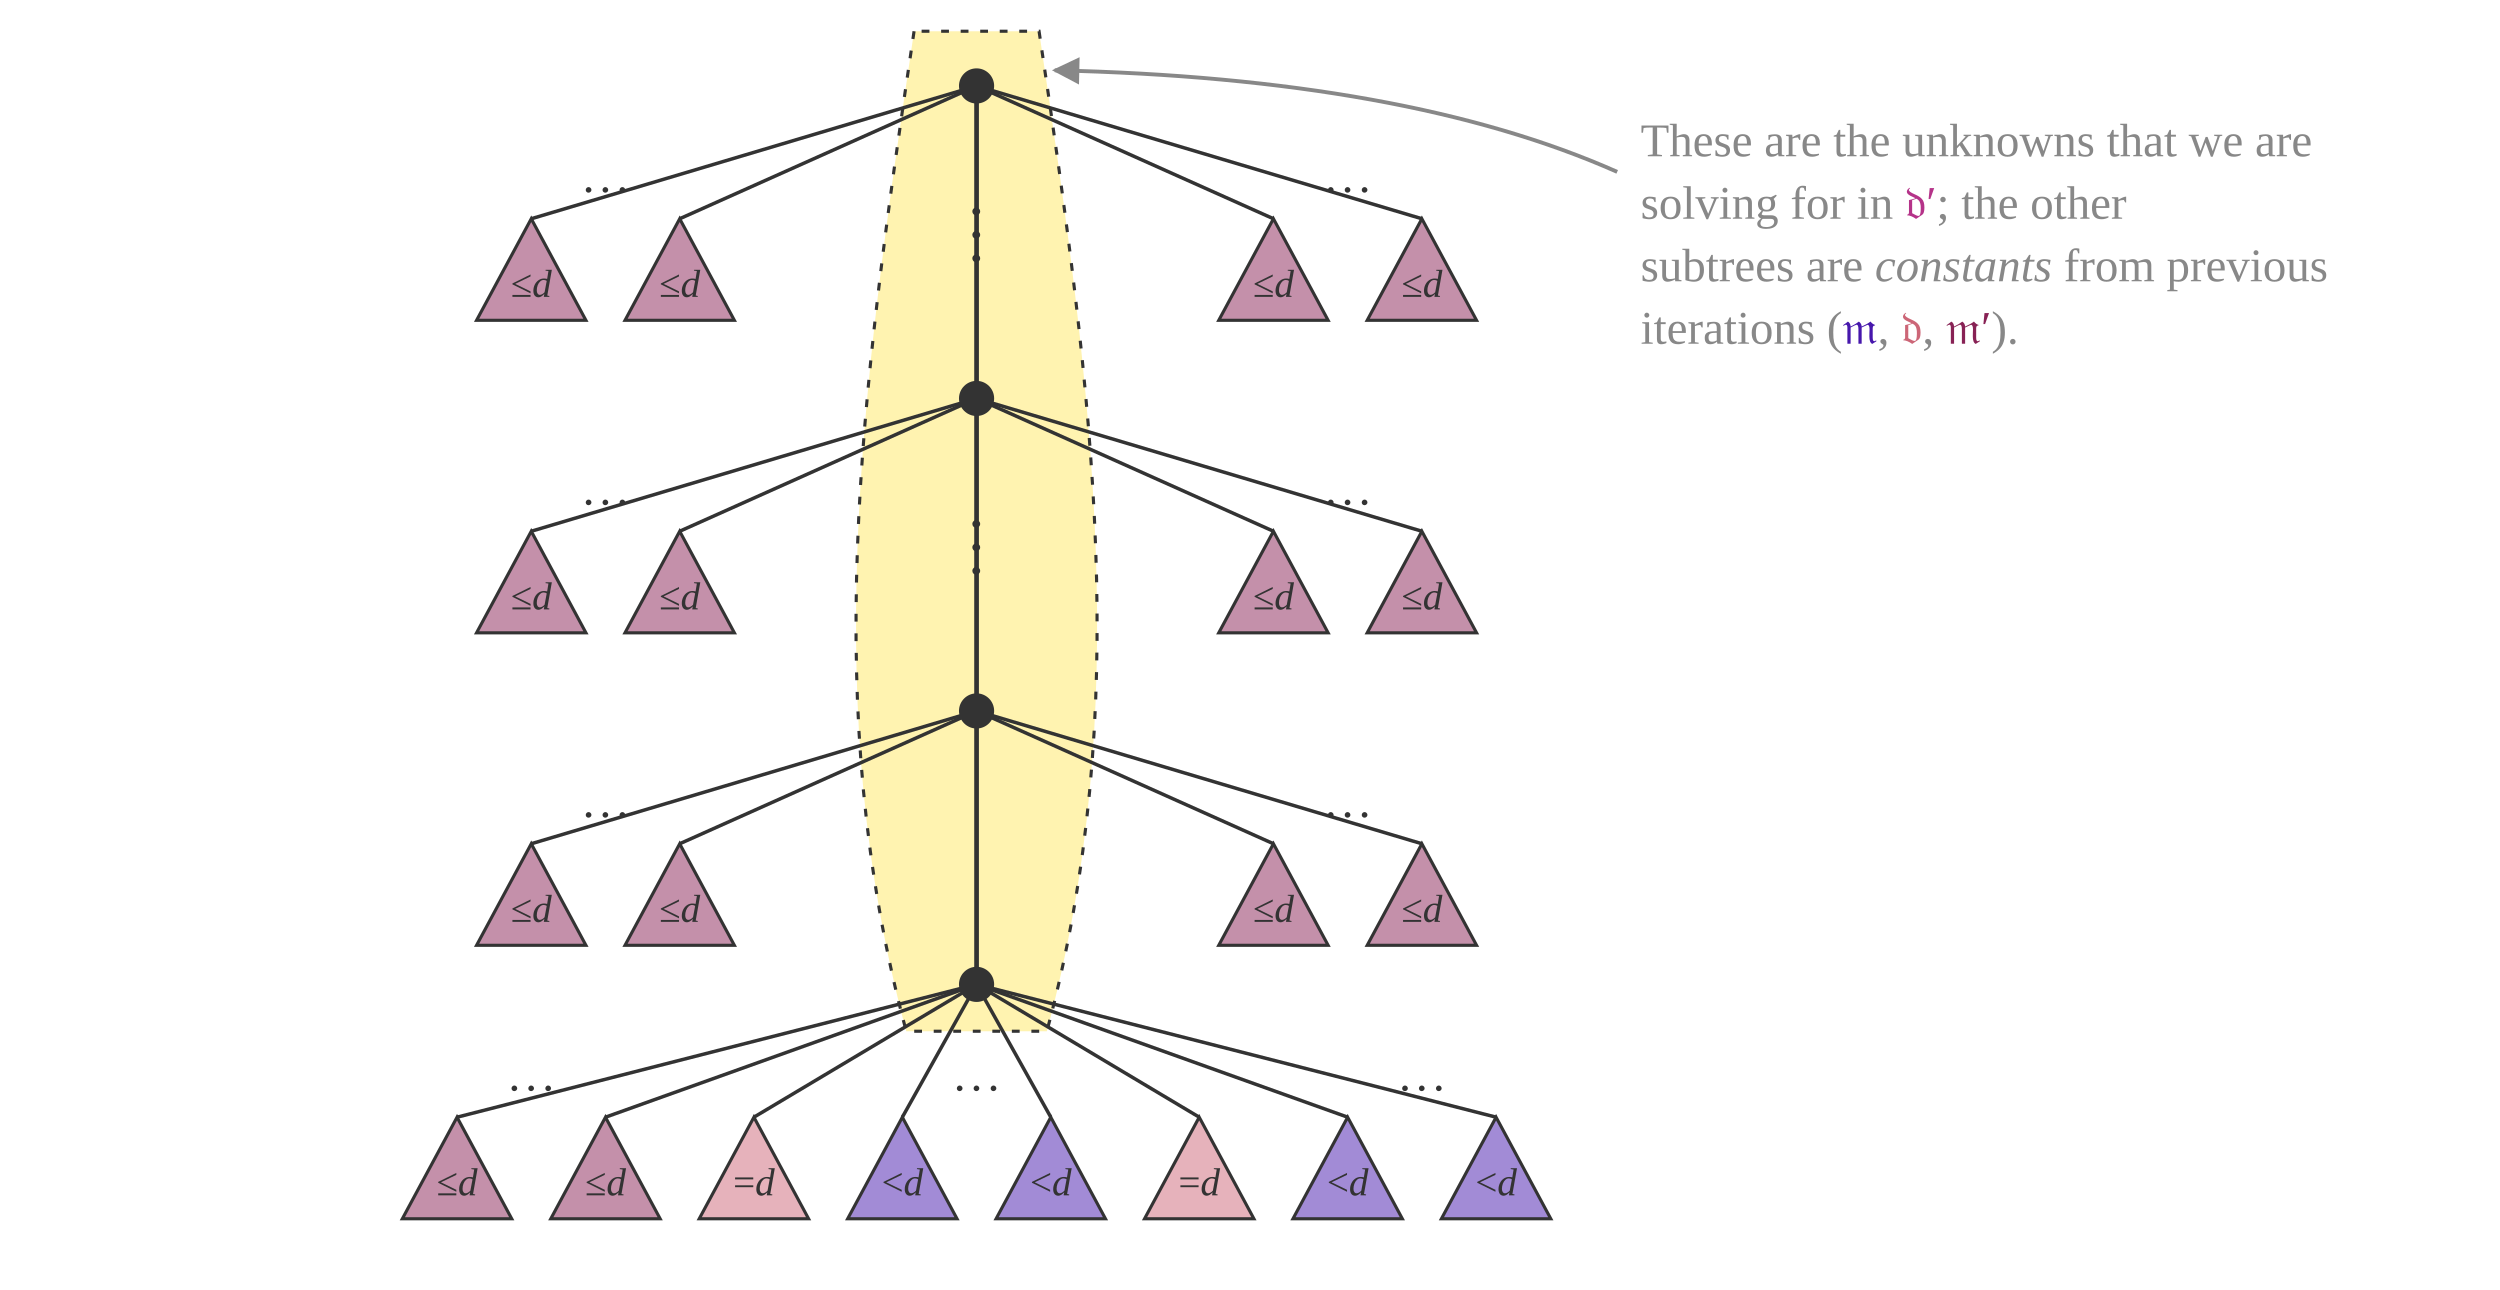
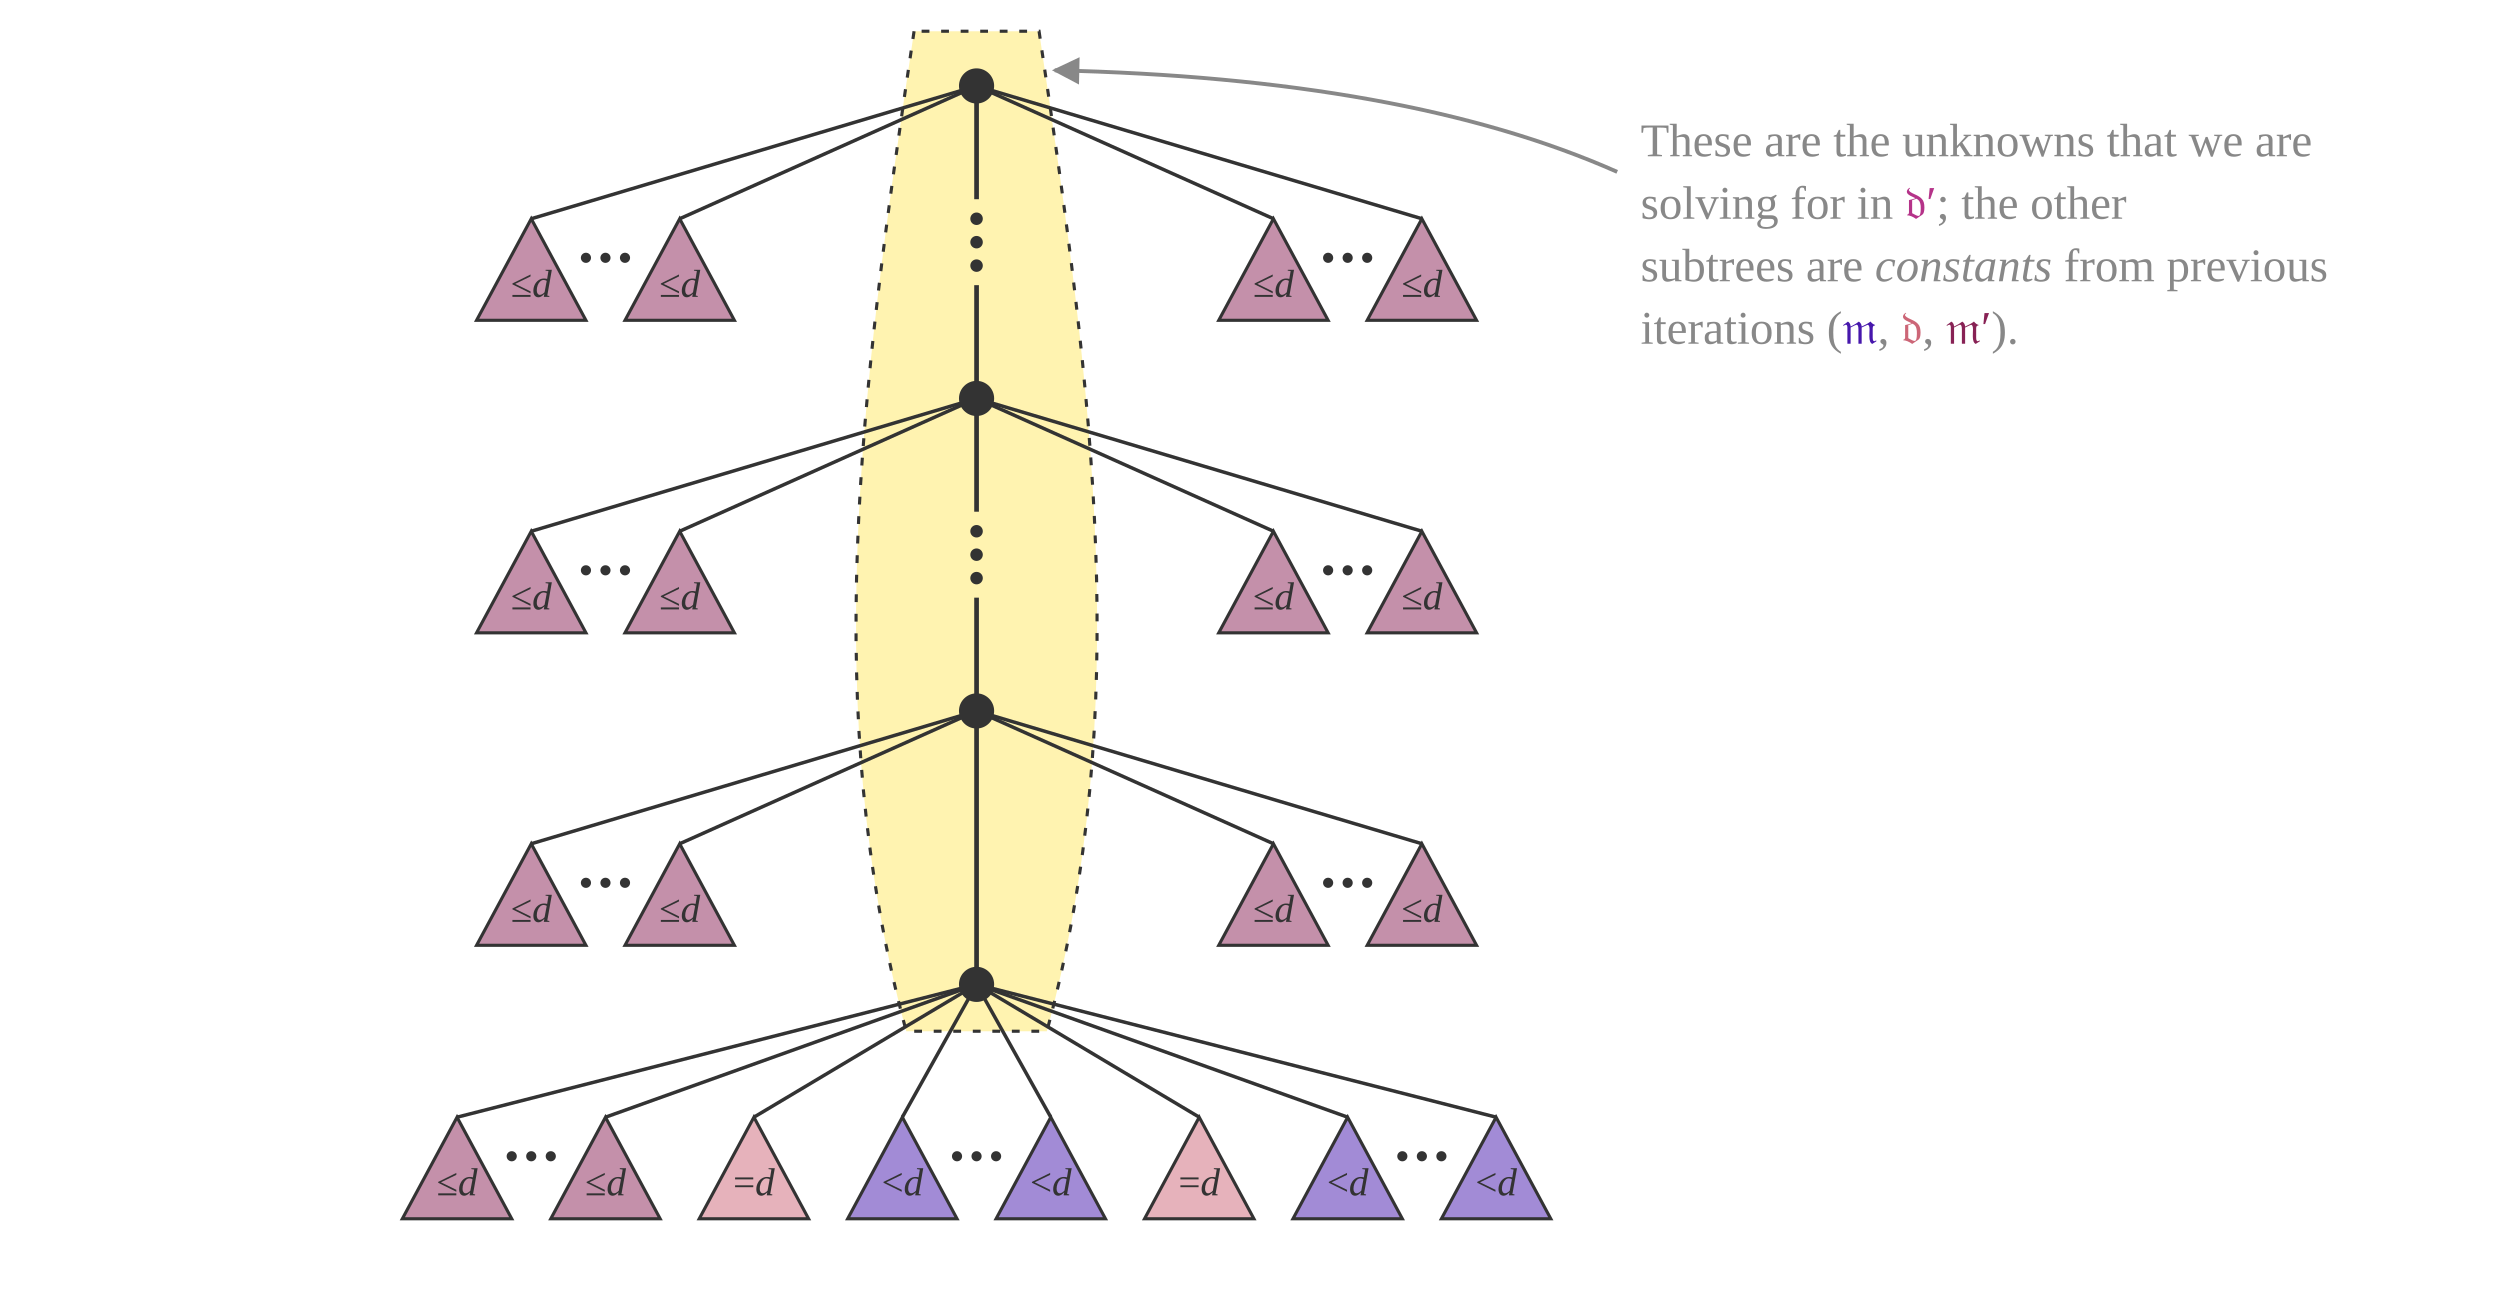
<svg xmlns="http://www.w3.org/2000/svg" viewBox="0 0 640 330" font-family="Georgia, 'Times New Roman', serif" role="img">
  <defs>
    <marker id="arrow" viewBox="0 0 10 10" refX="9" refY="5" markerWidth="7" markerHeight="7" orient="auto-start-reverse">
      <path d="M 0 0 L 10 5 L 0 10 z" fill="#888" />
    </marker>
  </defs>
  <path d="M 234 8 C 220 102, 210 182, 232 264 L 268 264 C 290 182, 280 102, 266 8 Z" fill="#fff3b0" stroke="#333" stroke-width="0.8" stroke-dasharray="2 3" />
  <line x1="250.0" y1="22.0" x2="136.0" y2="56.0" stroke="#333" stroke-width="0.9" />
  <polygon points="136.0,56.0 122.0,82.0 150.0,82.0" fill="#c490aa" stroke="#333" stroke-width="0.8" />
  <text x="136.0" y="76.0" font-size="10" fill="#333" text-anchor="middle">≤<tspan font-style="italic">d</tspan>
  </text>
  <line x1="250.0" y1="22.0" x2="174.0" y2="56.0" stroke="#333" stroke-width="0.9" />
  <polygon points="174.0,56.0 160.0,82.0 188.0,82.0" fill="#c490aa" stroke="#333" stroke-width="0.8" />
  <text x="174.0" y="76.0" font-size="10" fill="#333" text-anchor="middle">≤<tspan font-style="italic">d</tspan>
  </text>
  <line x1="250.0" y1="22.0" x2="326.0" y2="56.0" stroke="#333" stroke-width="0.9" />
  <polygon points="326.0,56.0 312.0,82.0 340.0,82.0" fill="#c490aa" stroke="#333" stroke-width="0.8" />
  <text x="326.0" y="76.0" font-size="10" fill="#333" text-anchor="middle">≤<tspan font-style="italic">d</tspan>
  </text>
  <line x1="250.0" y1="22.0" x2="364.0" y2="56.0" stroke="#333" stroke-width="0.9" />
  <polygon points="364.0,56.0 350.0,82.0 378.0,82.0" fill="#c490aa" stroke="#333" stroke-width="0.8" />
  <text x="364.0" y="76.0" font-size="10" fill="#333" text-anchor="middle">≤<tspan font-style="italic">d</tspan>
  </text>
-   <text x="155.0" y="52.0" font-size="13" fill="#333" text-anchor="middle">⋯</text>
-   <text x="345.0" y="52.0" font-size="13" fill="#333" text-anchor="middle">⋯</text>
+   <circle cx="150.0" cy="66.0" r="1.3" fill="#333" />
+   <circle cx="155.0" cy="66.0" r="1.3" fill="#333" />
+   <circle cx="160.0" cy="66.0" r="1.3" fill="#333" />
+   <circle cx="340.0" cy="66.0" r="1.3" fill="#333" />
+   <circle cx="345.0" cy="66.0" r="1.3" fill="#333" />
+   <circle cx="350.0" cy="66.0" r="1.3" fill="#333" />
  <line x1="250.0" y1="102.0" x2="136.0" y2="136.0" stroke="#333" stroke-width="0.9" />
  <polygon points="136.0,136.0 122.0,162.0 150.0,162.0" fill="#c490aa" stroke="#333" stroke-width="0.8" />
  <text x="136.0" y="156.0" font-size="10" fill="#333" text-anchor="middle">≤<tspan font-style="italic">d</tspan>
  </text>
  <line x1="250.0" y1="102.0" x2="174.0" y2="136.0" stroke="#333" stroke-width="0.9" />
  <polygon points="174.0,136.0 160.0,162.0 188.0,162.0" fill="#c490aa" stroke="#333" stroke-width="0.8" />
  <text x="174.0" y="156.0" font-size="10" fill="#333" text-anchor="middle">≤<tspan font-style="italic">d</tspan>
  </text>
  <line x1="250.0" y1="102.0" x2="326.0" y2="136.0" stroke="#333" stroke-width="0.9" />
  <polygon points="326.0,136.0 312.0,162.0 340.0,162.0" fill="#c490aa" stroke="#333" stroke-width="0.8" />
  <text x="326.0" y="156.0" font-size="10" fill="#333" text-anchor="middle">≤<tspan font-style="italic">d</tspan>
  </text>
  <line x1="250.0" y1="102.0" x2="364.0" y2="136.0" stroke="#333" stroke-width="0.9" />
  <polygon points="364.0,136.0 350.0,162.0 378.0,162.0" fill="#c490aa" stroke="#333" stroke-width="0.8" />
  <text x="364.0" y="156.0" font-size="10" fill="#333" text-anchor="middle">≤<tspan font-style="italic">d</tspan>
  </text>
-   <text x="155.0" y="132.0" font-size="13" fill="#333" text-anchor="middle">⋯</text>
-   <text x="345.0" y="132.0" font-size="13" fill="#333" text-anchor="middle">⋯</text>
+   <circle cx="150.0" cy="146.0" r="1.3" fill="#333" />
+   <circle cx="155.0" cy="146.0" r="1.3" fill="#333" />
+   <circle cx="160.0" cy="146.0" r="1.3" fill="#333" />
+   <circle cx="340.0" cy="146.0" r="1.3" fill="#333" />
+   <circle cx="345.0" cy="146.0" r="1.3" fill="#333" />
+   <circle cx="350.0" cy="146.0" r="1.3" fill="#333" />
  <line x1="250.0" y1="182.0" x2="136.0" y2="216.0" stroke="#333" stroke-width="0.9" />
  <polygon points="136.0,216.0 122.0,242.0 150.0,242.0" fill="#c490aa" stroke="#333" stroke-width="0.8" />
  <text x="136.0" y="236.0" font-size="10" fill="#333" text-anchor="middle">≤<tspan font-style="italic">d</tspan>
  </text>
  <line x1="250.0" y1="182.0" x2="174.0" y2="216.0" stroke="#333" stroke-width="0.9" />
  <polygon points="174.0,216.0 160.0,242.0 188.0,242.0" fill="#c490aa" stroke="#333" stroke-width="0.8" />
  <text x="174.0" y="236.0" font-size="10" fill="#333" text-anchor="middle">≤<tspan font-style="italic">d</tspan>
  </text>
  <line x1="250.0" y1="182.0" x2="326.0" y2="216.0" stroke="#333" stroke-width="0.9" />
  <polygon points="326.0,216.0 312.0,242.0 340.0,242.0" fill="#c490aa" stroke="#333" stroke-width="0.8" />
  <text x="326.0" y="236.0" font-size="10" fill="#333" text-anchor="middle">≤<tspan font-style="italic">d</tspan>
  </text>
  <line x1="250.0" y1="182.0" x2="364.0" y2="216.0" stroke="#333" stroke-width="0.9" />
  <polygon points="364.0,216.0 350.0,242.0 378.0,242.0" fill="#c490aa" stroke="#333" stroke-width="0.8" />
  <text x="364.0" y="236.0" font-size="10" fill="#333" text-anchor="middle">≤<tspan font-style="italic">d</tspan>
  </text>
-   <text x="155.0" y="212.0" font-size="13" fill="#333" text-anchor="middle">⋯</text>
-   <text x="345.0" y="212.0" font-size="13" fill="#333" text-anchor="middle">⋯</text>
+   <circle cx="150.0" cy="226.0" r="1.3" fill="#333" />
+   <circle cx="155.0" cy="226.0" r="1.3" fill="#333" />
+   <circle cx="160.0" cy="226.0" r="1.3" fill="#333" />
+   <circle cx="340.0" cy="226.0" r="1.3" fill="#333" />
+   <circle cx="345.0" cy="226.0" r="1.3" fill="#333" />
+   <circle cx="350.0" cy="226.0" r="1.3" fill="#333" />
  <line x1="250.0" y1="22.0" x2="250.0" y2="102.0" stroke="#333" stroke-width="1.2" />
-   <text x="250.0" y="67.0" font-size="18" fill="#333" text-anchor="middle">⋮</text>
+   <rect x="245" y="51.0" width="10" height="22" fill="#fff3b0" />
+   <circle cx="250.0" cy="56.0" r="1.6" fill="#333" />
+   <circle cx="250.0" cy="62.0" r="1.6" fill="#333" />
+   <circle cx="250.0" cy="68.0" r="1.6" fill="#333" />
  <line x1="250.0" y1="102.0" x2="250.0" y2="182.0" stroke="#333" stroke-width="1.2" />
-   <text x="250.0" y="147.0" font-size="18" fill="#333" text-anchor="middle">⋮</text>
+   <rect x="245" y="131.0" width="10" height="22" fill="#fff3b0" />
+   <circle cx="250.0" cy="136.0" r="1.6" fill="#333" />
+   <circle cx="250.0" cy="142.0" r="1.6" fill="#333" />
+   <circle cx="250.0" cy="148.0" r="1.6" fill="#333" />
  <line x1="250.0" y1="182.0" x2="250.0" y2="252.0" stroke="#333" stroke-width="1.2" />
  <line x1="250.0" y1="252.0" x2="117.0" y2="286.0" stroke="#333" stroke-width="0.9" />
  <polygon points="117.0,286.0 103.0,312.0 131.0,312.0" fill="#c490aa" stroke="#333" stroke-width="0.8" />
  <text x="117.0" y="306.0" font-size="10" fill="#333" text-anchor="middle">≤<tspan font-style="italic">d</tspan>
  </text>
  <line x1="250.0" y1="252.0" x2="155.0" y2="286.0" stroke="#333" stroke-width="0.9" />
  <polygon points="155.0,286.0 141.0,312.0 169.0,312.0" fill="#c490aa" stroke="#333" stroke-width="0.8" />
  <text x="155.0" y="306.0" font-size="10" fill="#333" text-anchor="middle">≤<tspan font-style="italic">d</tspan>
  </text>
  <line x1="250.0" y1="252.0" x2="193.0" y2="286.0" stroke="#333" stroke-width="0.9" />
  <polygon points="193.0,286.0 179.0,312.0 207.0,312.0" fill="#e6b2bb" stroke="#333" stroke-width="0.8" />
  <text x="193.0" y="306.0" font-size="10" fill="#333" text-anchor="middle">=<tspan font-style="italic">d</tspan>
  </text>
  <line x1="250.0" y1="252.0" x2="231.0" y2="286.0" stroke="#333" stroke-width="0.9" />
  <polygon points="231.0,286.0 217.0,312.0 245.0,312.0" fill="#a28bd6" stroke="#333" stroke-width="0.8" />
  <text x="231.0" y="306.0" font-size="10" fill="#333" text-anchor="middle">&lt;<tspan font-style="italic">d</tspan>
  </text>
  <line x1="250.0" y1="252.0" x2="269.0" y2="286.0" stroke="#333" stroke-width="0.9" />
  <polygon points="269.0,286.0 255.0,312.0 283.0,312.0" fill="#a28bd6" stroke="#333" stroke-width="0.8" />
  <text x="269.0" y="306.0" font-size="10" fill="#333" text-anchor="middle">&lt;<tspan font-style="italic">d</tspan>
  </text>
  <line x1="250.0" y1="252.0" x2="307.0" y2="286.0" stroke="#333" stroke-width="0.9" />
  <polygon points="307.0,286.0 293.0,312.0 321.0,312.0" fill="#e6b2bb" stroke="#333" stroke-width="0.8" />
  <text x="307.0" y="306.0" font-size="10" fill="#333" text-anchor="middle">=<tspan font-style="italic">d</tspan>
  </text>
  <line x1="250.0" y1="252.0" x2="345.0" y2="286.0" stroke="#333" stroke-width="0.9" />
  <polygon points="345.0,286.0 331.0,312.0 359.0,312.0" fill="#a28bd6" stroke="#333" stroke-width="0.8" />
  <text x="345.0" y="306.0" font-size="10" fill="#333" text-anchor="middle">&lt;<tspan font-style="italic">d</tspan>
  </text>
  <line x1="250.0" y1="252.0" x2="383.0" y2="286.0" stroke="#333" stroke-width="0.9" />
  <polygon points="383.0,286.0 369.0,312.0 397.0,312.0" fill="#a28bd6" stroke="#333" stroke-width="0.8" />
  <text x="383.0" y="306.0" font-size="10" fill="#333" text-anchor="middle">&lt;<tspan font-style="italic">d</tspan>
  </text>
-   <text x="136.0" y="282.0" font-size="13" fill="#333" text-anchor="middle">⋯</text>
-   <text x="250.0" y="282.0" font-size="13" fill="#333" text-anchor="middle">⋯</text>
-   <text x="364.0" y="282.0" font-size="13" fill="#333" text-anchor="middle">⋯</text>
+   <circle cx="131.0" cy="296.0" r="1.3" fill="#333" />
+   <circle cx="136.0" cy="296.0" r="1.3" fill="#333" />
+   <circle cx="141.0" cy="296.0" r="1.3" fill="#333" />
+   <circle cx="245.0" cy="296.0" r="1.3" fill="#333" />
+   <circle cx="250.0" cy="296.0" r="1.3" fill="#333" />
+   <circle cx="255.0" cy="296.0" r="1.3" fill="#333" />
+   <circle cx="359.0" cy="296.0" r="1.3" fill="#333" />
+   <circle cx="364.0" cy="296.0" r="1.3" fill="#333" />
+   <circle cx="369.0" cy="296.0" r="1.3" fill="#333" />
  <circle cx="250.0" cy="22.0" r="4.5" fill="#333" />
  <circle cx="250.0" cy="102.0" r="4.5" fill="#333" />
  <circle cx="250.0" cy="182.0" r="4.5" fill="#333" />
  <circle cx="250.0" cy="252.0" r="4.5" fill="#333" />
  <text x="420.0" y="40.0" font-size="12" fill="#888" text-anchor="start">These are the unknowns that we are</text>
  <text x="420.0" y="56.0" font-size="12" fill="#888" text-anchor="start">solving for in <tspan fill="#b53389">𝔡′</tspan>; the other</text>
  <text x="420.0" y="72.0" font-size="12" fill="#888" text-anchor="start">subtrees are <tspan font-style="italic">constants</tspan> from previous</text>
  <text x="420.0" y="88.0" font-size="12" fill="#888" text-anchor="start">iterations (<tspan fill="#4617ac">𝔪</tspan>, <tspan fill="#CC6677">𝔡</tspan>, <tspan fill="#882255">𝔪′</tspan>).</text>
  <path d="M 414 44 Q 360 20 270 18" fill="none" stroke="#888" stroke-width="1" marker-end="url(#arrow)" />
</svg>
